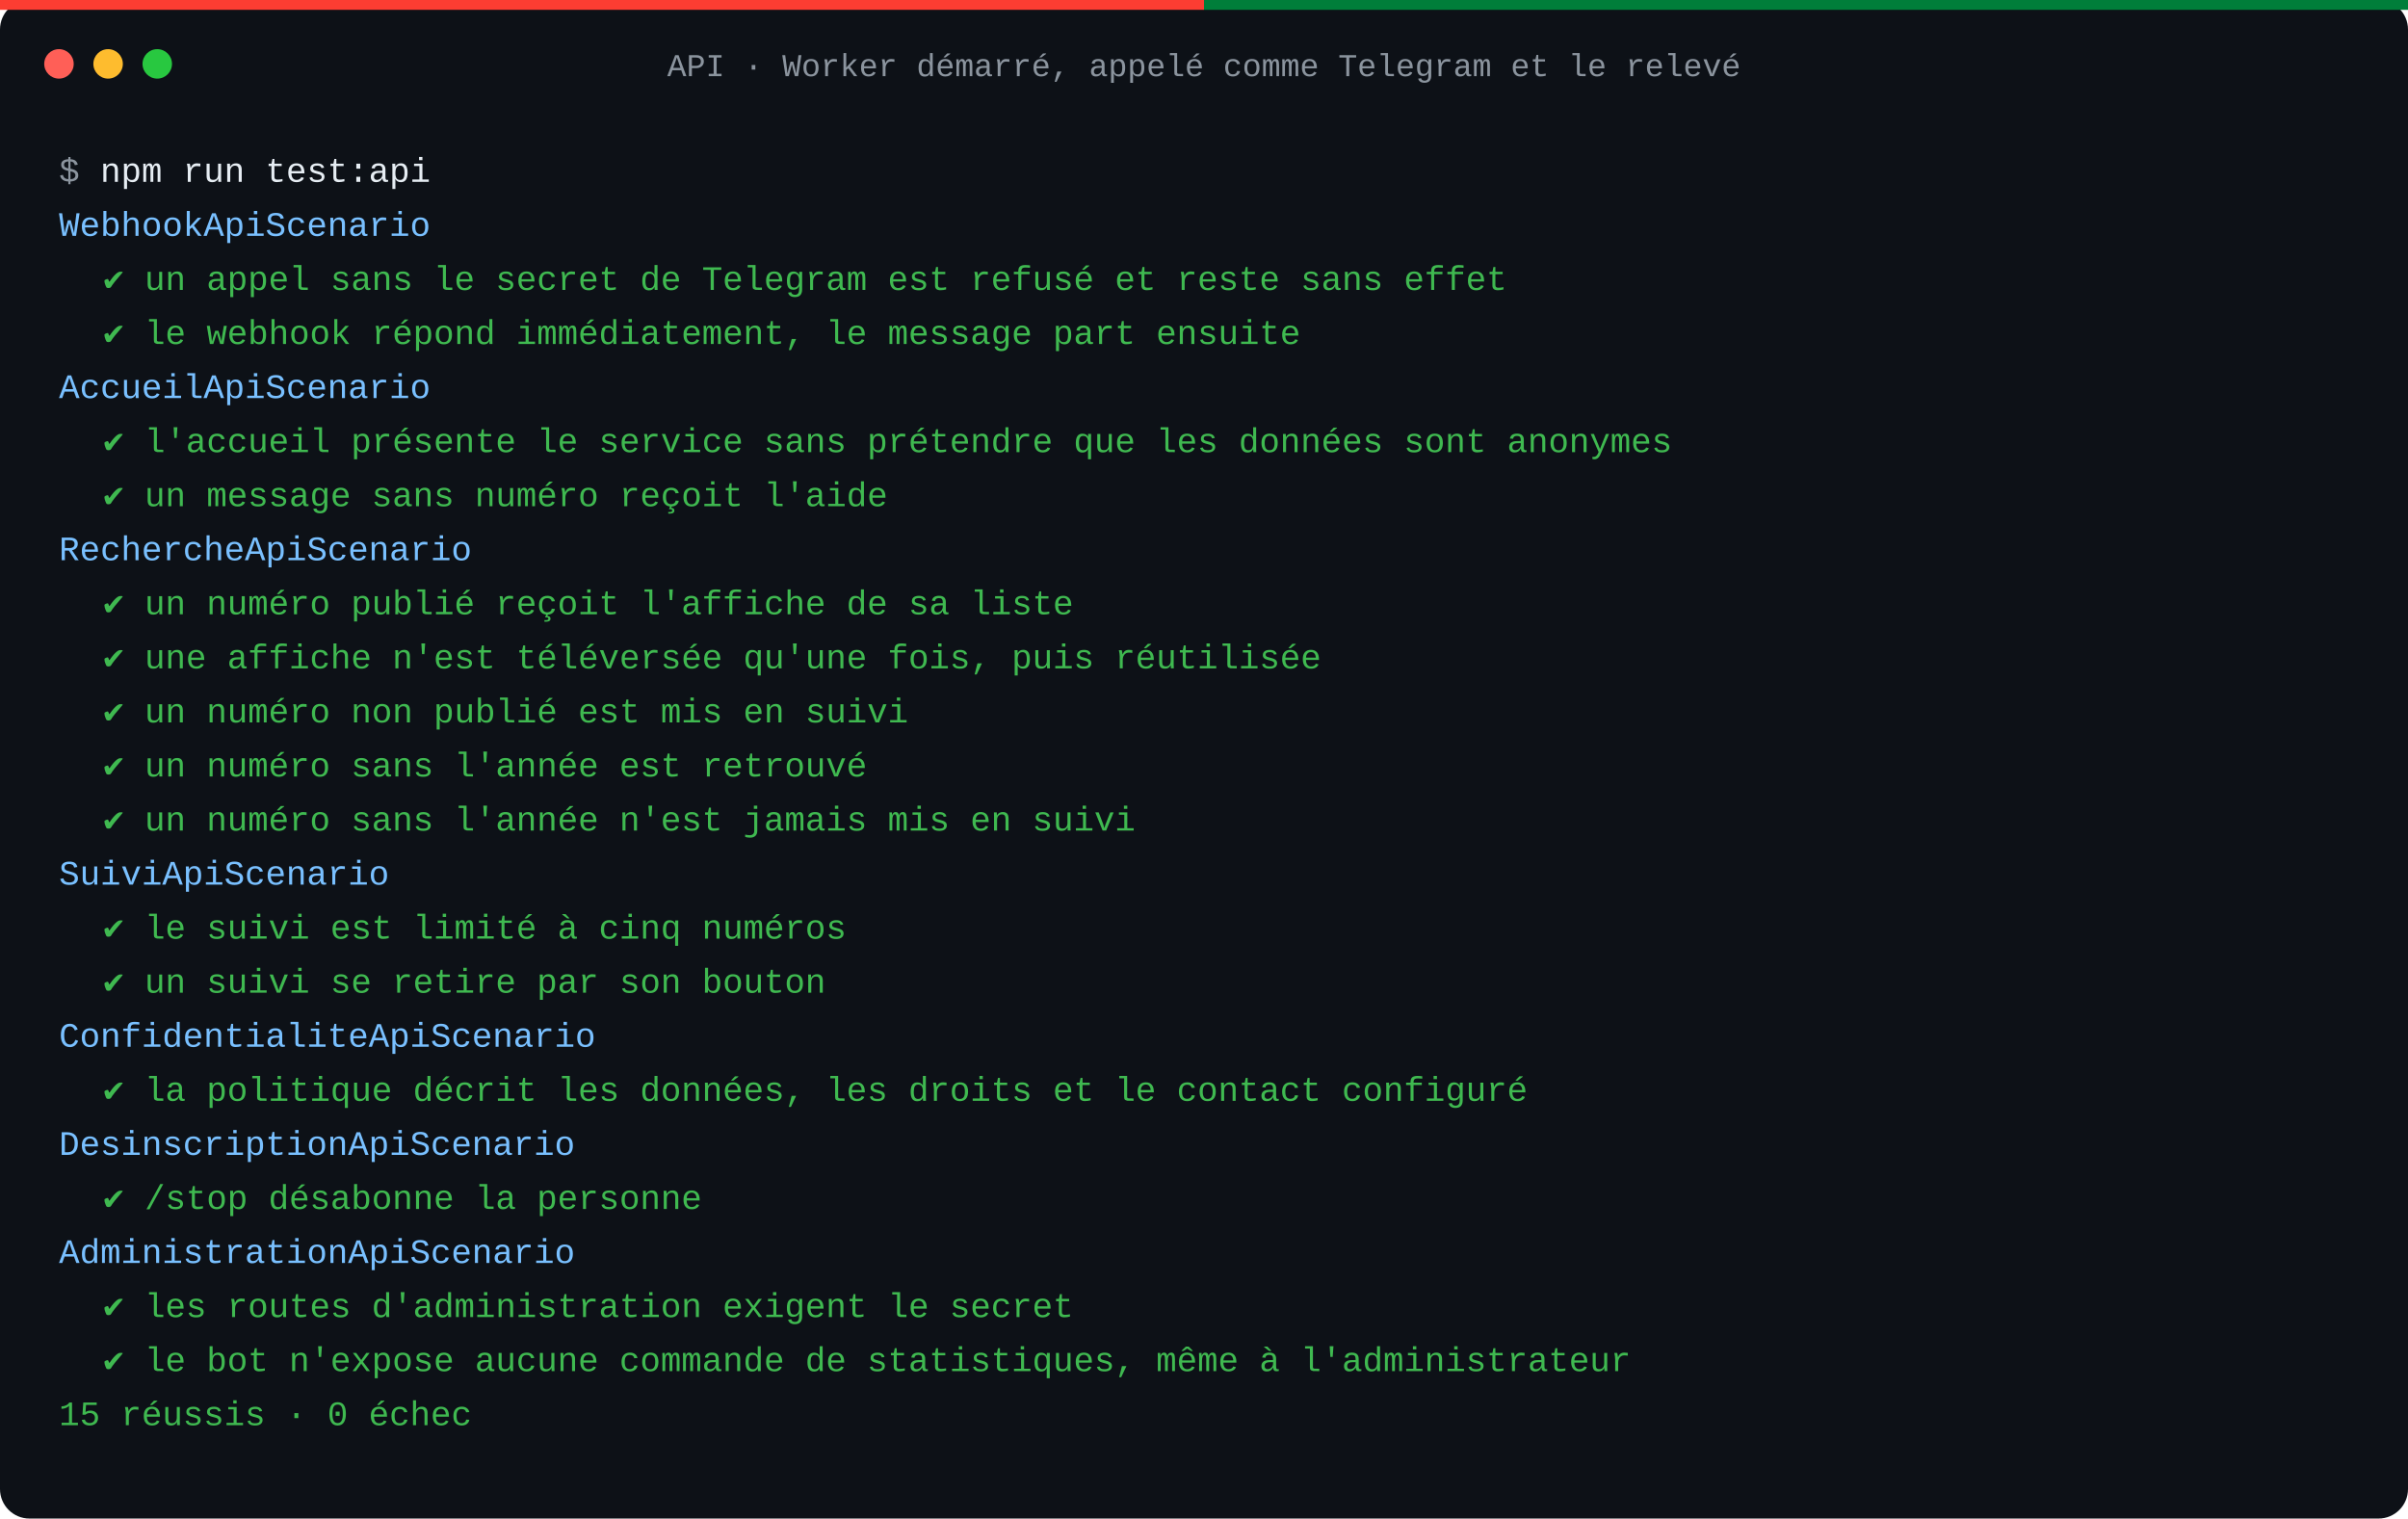
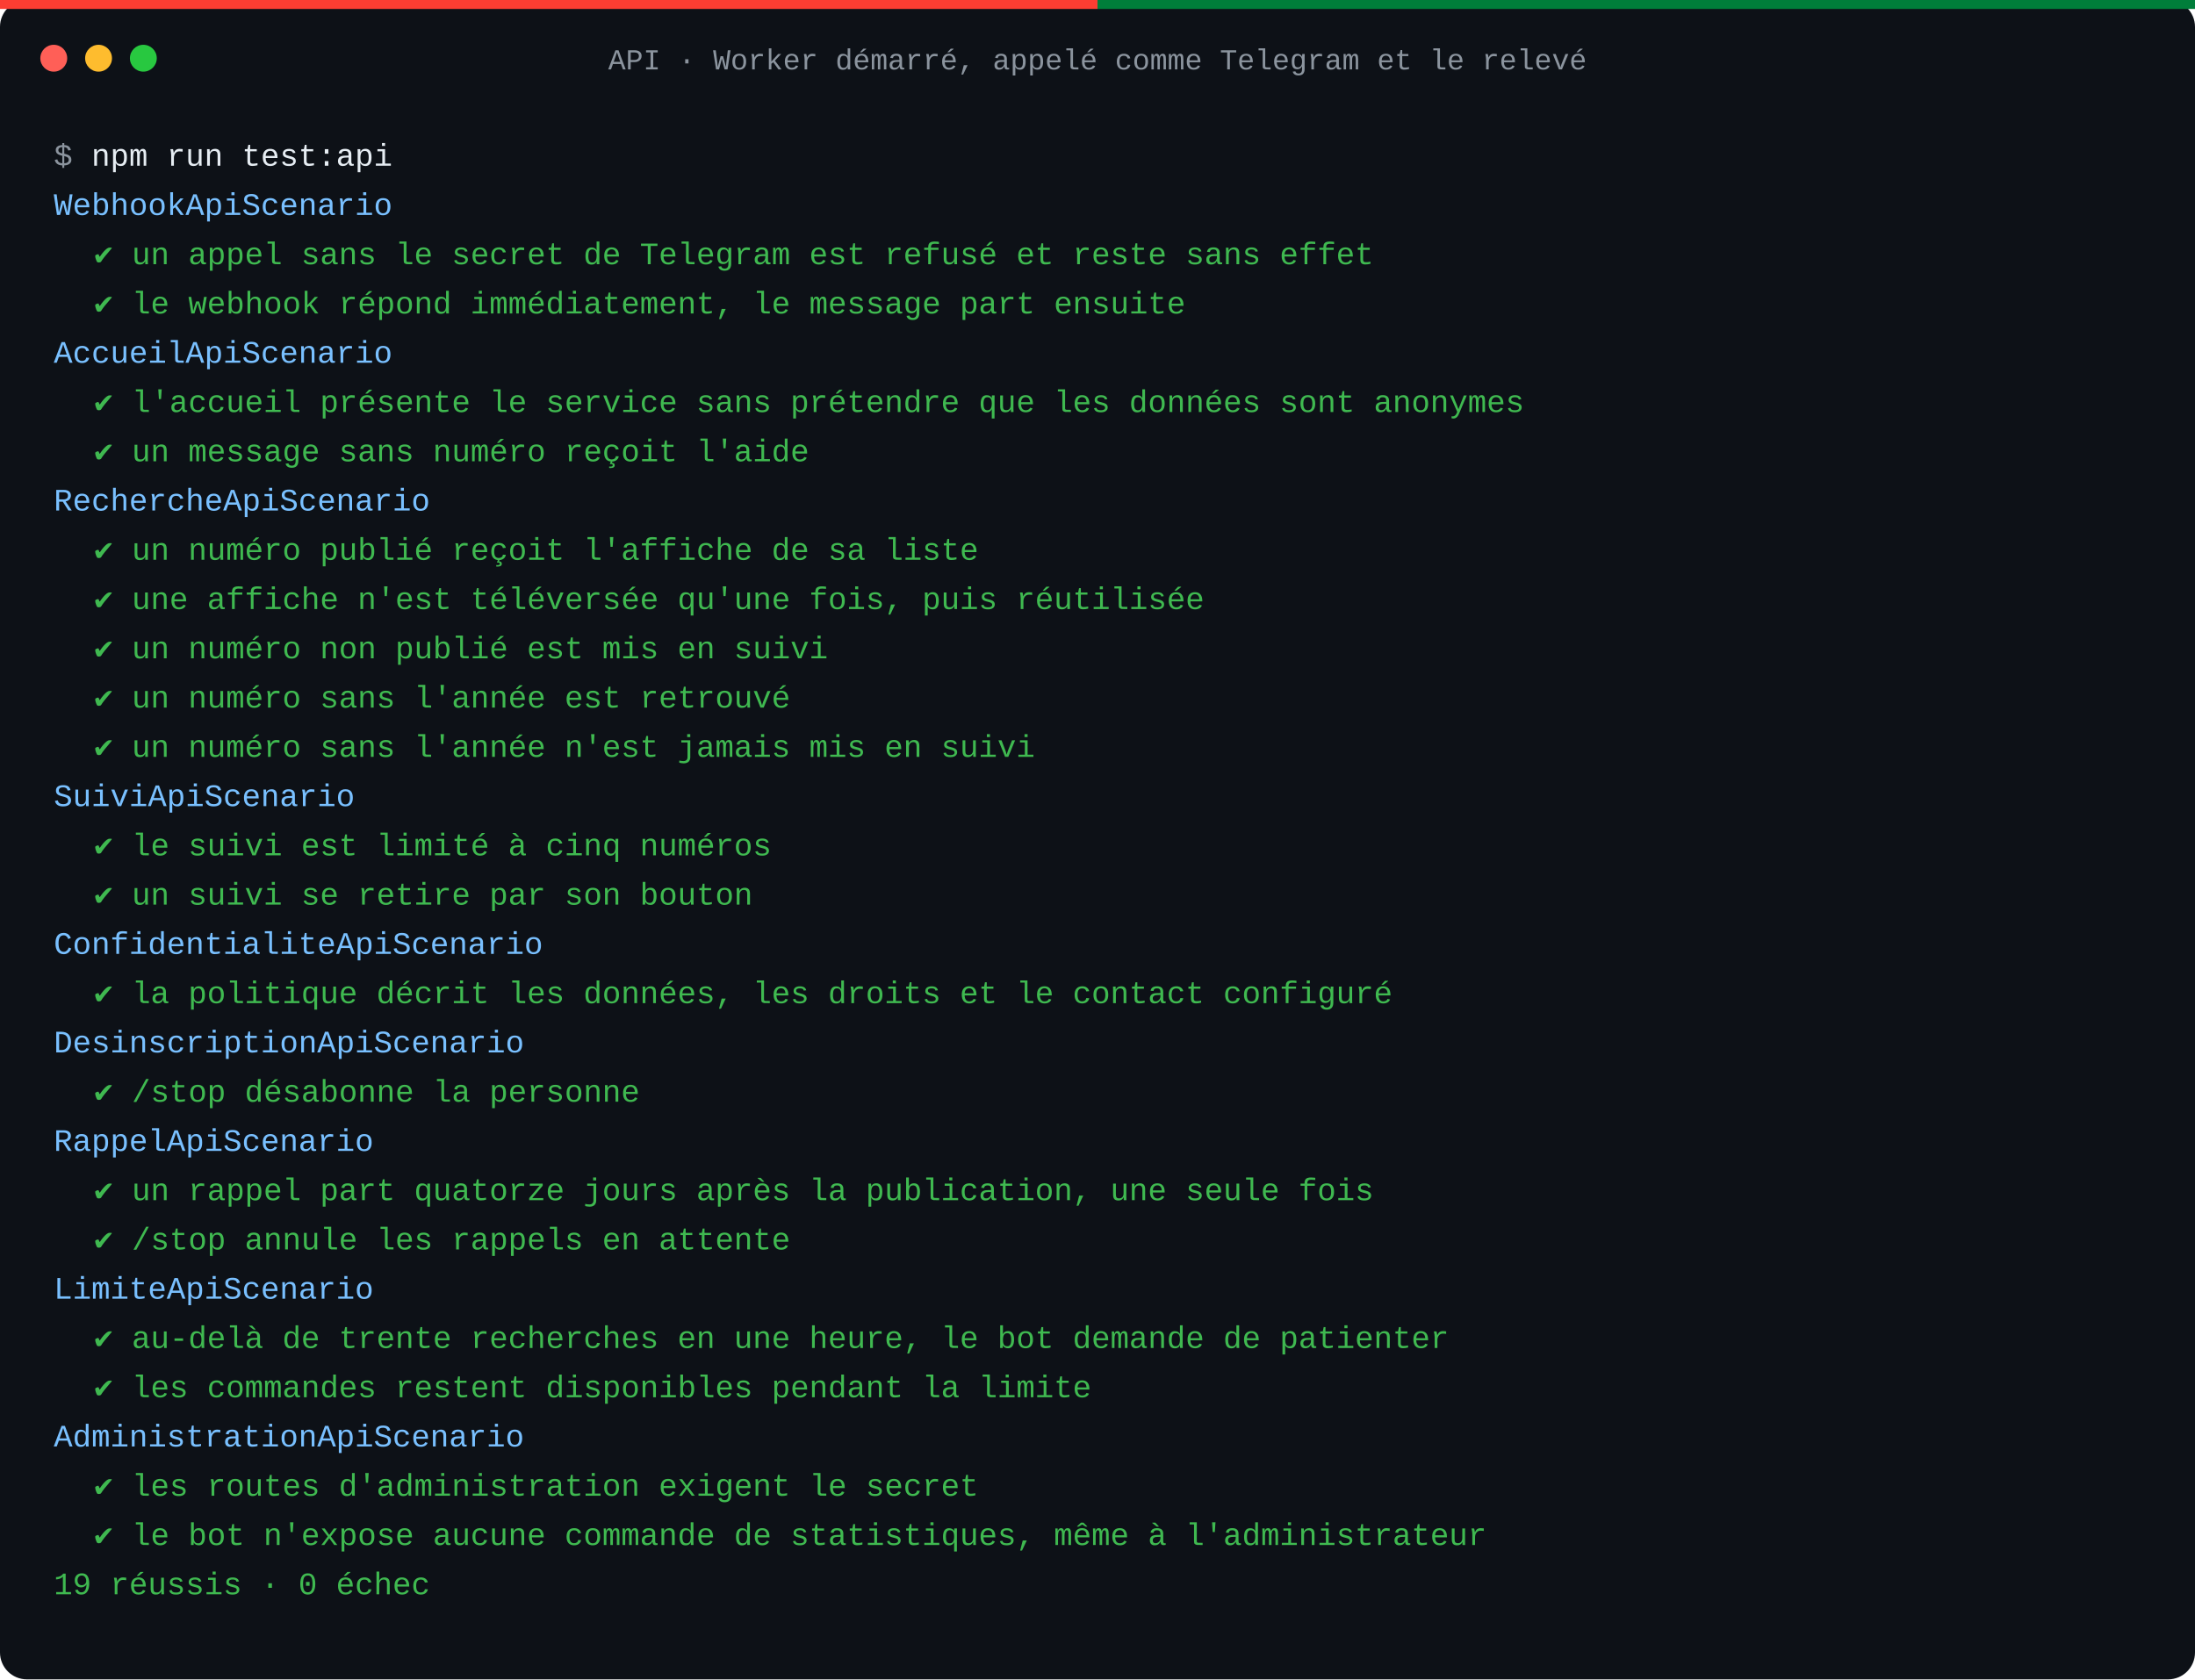
- <svg xmlns="http://www.w3.org/2000/svg" width="980" height="618" viewBox="0 0 980 618" role="img" aria-label="API · Worker démarré, appelé comme Telegram et le relevé">
-   <rect width="980" height="618" rx="12" fill="#0D1117" />
+ <svg xmlns="http://www.w3.org/2000/svg" width="980" height="750" viewBox="0 0 980 750" role="img" aria-label="API · Worker démarré, appelé comme Telegram et le relevé">
+   <rect width="980" height="750" rx="12" fill="#0D1117" />
  <rect x="0" y="0" width="490.0" height="4" fill="#FC3D32" />
  <rect x="490.0" y="0" width="490.0" height="4" fill="#007E3A" />
  <circle cx="24" cy="26" r="6" fill="#FF5F57" />
  <circle cx="44" cy="26" r="6" fill="#FEBC2E" />
  <circle cx="64" cy="26" r="6" fill="#28C840" />
  <text x="490.0" y="31" text-anchor="middle" font-family="'JetBrains Mono', 'SFMono-Regular', Consolas, 'Liberation Mono', monospace" font-size="13" fill="#8B949E">API · Worker démarré, appelé comme Telegram et le relevé</text>
  <text x="24" y="74" font-family="'JetBrains Mono', 'SFMono-Regular', Consolas, 'Liberation Mono', monospace" font-size="14" fill="#8B949E">$ <tspan fill="#E6EDF3">npm run test:api</tspan>
  </text>
  <text x="24" y="96" font-family="'JetBrains Mono', 'SFMono-Regular', Consolas, 'Liberation Mono', monospace" font-size="14" fill="#79C0FF" xml:space="preserve">WebhookApiScenario</text>
  <text x="42" y="118" font-family="'JetBrains Mono', 'SFMono-Regular', Consolas, 'Liberation Mono', monospace" font-size="14" fill="#3FB950" xml:space="preserve">✔ un appel sans le secret de Telegram est refusé et reste sans effet</text>
  <text x="42" y="140" font-family="'JetBrains Mono', 'SFMono-Regular', Consolas, 'Liberation Mono', monospace" font-size="14" fill="#3FB950" xml:space="preserve">✔ le webhook répond immédiatement, le message part ensuite</text>
  <text x="24" y="162" font-family="'JetBrains Mono', 'SFMono-Regular', Consolas, 'Liberation Mono', monospace" font-size="14" fill="#79C0FF" xml:space="preserve">AccueilApiScenario</text>
  <text x="42" y="184" font-family="'JetBrains Mono', 'SFMono-Regular', Consolas, 'Liberation Mono', monospace" font-size="14" fill="#3FB950" xml:space="preserve">✔ l'accueil présente le service sans prétendre que les données sont anonymes</text>
  <text x="42" y="206" font-family="'JetBrains Mono', 'SFMono-Regular', Consolas, 'Liberation Mono', monospace" font-size="14" fill="#3FB950" xml:space="preserve">✔ un message sans numéro reçoit l'aide</text>
  <text x="24" y="228" font-family="'JetBrains Mono', 'SFMono-Regular', Consolas, 'Liberation Mono', monospace" font-size="14" fill="#79C0FF" xml:space="preserve">RechercheApiScenario</text>
  <text x="42" y="250" font-family="'JetBrains Mono', 'SFMono-Regular', Consolas, 'Liberation Mono', monospace" font-size="14" fill="#3FB950" xml:space="preserve">✔ un numéro publié reçoit l'affiche de sa liste</text>
  <text x="42" y="272" font-family="'JetBrains Mono', 'SFMono-Regular', Consolas, 'Liberation Mono', monospace" font-size="14" fill="#3FB950" xml:space="preserve">✔ une affiche n'est téléversée qu'une fois, puis réutilisée</text>
  <text x="42" y="294" font-family="'JetBrains Mono', 'SFMono-Regular', Consolas, 'Liberation Mono', monospace" font-size="14" fill="#3FB950" xml:space="preserve">✔ un numéro non publié est mis en suivi</text>
  <text x="42" y="316" font-family="'JetBrains Mono', 'SFMono-Regular', Consolas, 'Liberation Mono', monospace" font-size="14" fill="#3FB950" xml:space="preserve">✔ un numéro sans l'année est retrouvé</text>
  <text x="42" y="338" font-family="'JetBrains Mono', 'SFMono-Regular', Consolas, 'Liberation Mono', monospace" font-size="14" fill="#3FB950" xml:space="preserve">✔ un numéro sans l'année n'est jamais mis en suivi</text>
  <text x="24" y="360" font-family="'JetBrains Mono', 'SFMono-Regular', Consolas, 'Liberation Mono', monospace" font-size="14" fill="#79C0FF" xml:space="preserve">SuiviApiScenario</text>
  <text x="42" y="382" font-family="'JetBrains Mono', 'SFMono-Regular', Consolas, 'Liberation Mono', monospace" font-size="14" fill="#3FB950" xml:space="preserve">✔ le suivi est limité à cinq numéros</text>
  <text x="42" y="404" font-family="'JetBrains Mono', 'SFMono-Regular', Consolas, 'Liberation Mono', monospace" font-size="14" fill="#3FB950" xml:space="preserve">✔ un suivi se retire par son bouton</text>
  <text x="24" y="426" font-family="'JetBrains Mono', 'SFMono-Regular', Consolas, 'Liberation Mono', monospace" font-size="14" fill="#79C0FF" xml:space="preserve">ConfidentialiteApiScenario</text>
  <text x="42" y="448" font-family="'JetBrains Mono', 'SFMono-Regular', Consolas, 'Liberation Mono', monospace" font-size="14" fill="#3FB950" xml:space="preserve">✔ la politique décrit les données, les droits et le contact configuré</text>
  <text x="24" y="470" font-family="'JetBrains Mono', 'SFMono-Regular', Consolas, 'Liberation Mono', monospace" font-size="14" fill="#79C0FF" xml:space="preserve">DesinscriptionApiScenario</text>
  <text x="42" y="492" font-family="'JetBrains Mono', 'SFMono-Regular', Consolas, 'Liberation Mono', monospace" font-size="14" fill="#3FB950" xml:space="preserve">✔ /stop désabonne la personne</text>
-   <text x="24" y="514" font-family="'JetBrains Mono', 'SFMono-Regular', Consolas, 'Liberation Mono', monospace" font-size="14" fill="#79C0FF" xml:space="preserve">AdministrationApiScenario</text>
-   <text x="42" y="536" font-family="'JetBrains Mono', 'SFMono-Regular', Consolas, 'Liberation Mono', monospace" font-size="14" fill="#3FB950" xml:space="preserve">✔ les routes d'administration exigent le secret</text>
-   <text x="42" y="558" font-family="'JetBrains Mono', 'SFMono-Regular', Consolas, 'Liberation Mono', monospace" font-size="14" fill="#3FB950" xml:space="preserve">✔ le bot n'expose aucune commande de statistiques, même à l'administrateur</text>
-   <text x="24" y="580" font-family="'JetBrains Mono', 'SFMono-Regular', Consolas, 'Liberation Mono', monospace" font-size="14" fill="#3FB950" xml:space="preserve">15 réussis · 0 échec</text>
+   <text x="24" y="514" font-family="'JetBrains Mono', 'SFMono-Regular', Consolas, 'Liberation Mono', monospace" font-size="14" fill="#79C0FF" xml:space="preserve">RappelApiScenario</text>
+   <text x="42" y="536" font-family="'JetBrains Mono', 'SFMono-Regular', Consolas, 'Liberation Mono', monospace" font-size="14" fill="#3FB950" xml:space="preserve">✔ un rappel part quatorze jours après la publication, une seule fois</text>
+   <text x="42" y="558" font-family="'JetBrains Mono', 'SFMono-Regular', Consolas, 'Liberation Mono', monospace" font-size="14" fill="#3FB950" xml:space="preserve">✔ /stop annule les rappels en attente</text>
+   <text x="24" y="580" font-family="'JetBrains Mono', 'SFMono-Regular', Consolas, 'Liberation Mono', monospace" font-size="14" fill="#79C0FF" xml:space="preserve">LimiteApiScenario</text>
+   <text x="42" y="602" font-family="'JetBrains Mono', 'SFMono-Regular', Consolas, 'Liberation Mono', monospace" font-size="14" fill="#3FB950" xml:space="preserve">✔ au-delà de trente recherches en une heure, le bot demande de patienter</text>
+   <text x="42" y="624" font-family="'JetBrains Mono', 'SFMono-Regular', Consolas, 'Liberation Mono', monospace" font-size="14" fill="#3FB950" xml:space="preserve">✔ les commandes restent disponibles pendant la limite</text>
+   <text x="24" y="646" font-family="'JetBrains Mono', 'SFMono-Regular', Consolas, 'Liberation Mono', monospace" font-size="14" fill="#79C0FF" xml:space="preserve">AdministrationApiScenario</text>
+   <text x="42" y="668" font-family="'JetBrains Mono', 'SFMono-Regular', Consolas, 'Liberation Mono', monospace" font-size="14" fill="#3FB950" xml:space="preserve">✔ les routes d'administration exigent le secret</text>
+   <text x="42" y="690" font-family="'JetBrains Mono', 'SFMono-Regular', Consolas, 'Liberation Mono', monospace" font-size="14" fill="#3FB950" xml:space="preserve">✔ le bot n'expose aucune commande de statistiques, même à l'administrateur</text>
+   <text x="24" y="712" font-family="'JetBrains Mono', 'SFMono-Regular', Consolas, 'Liberation Mono', monospace" font-size="14" fill="#3FB950" xml:space="preserve">19 réussis · 0 échec</text>
</svg>
